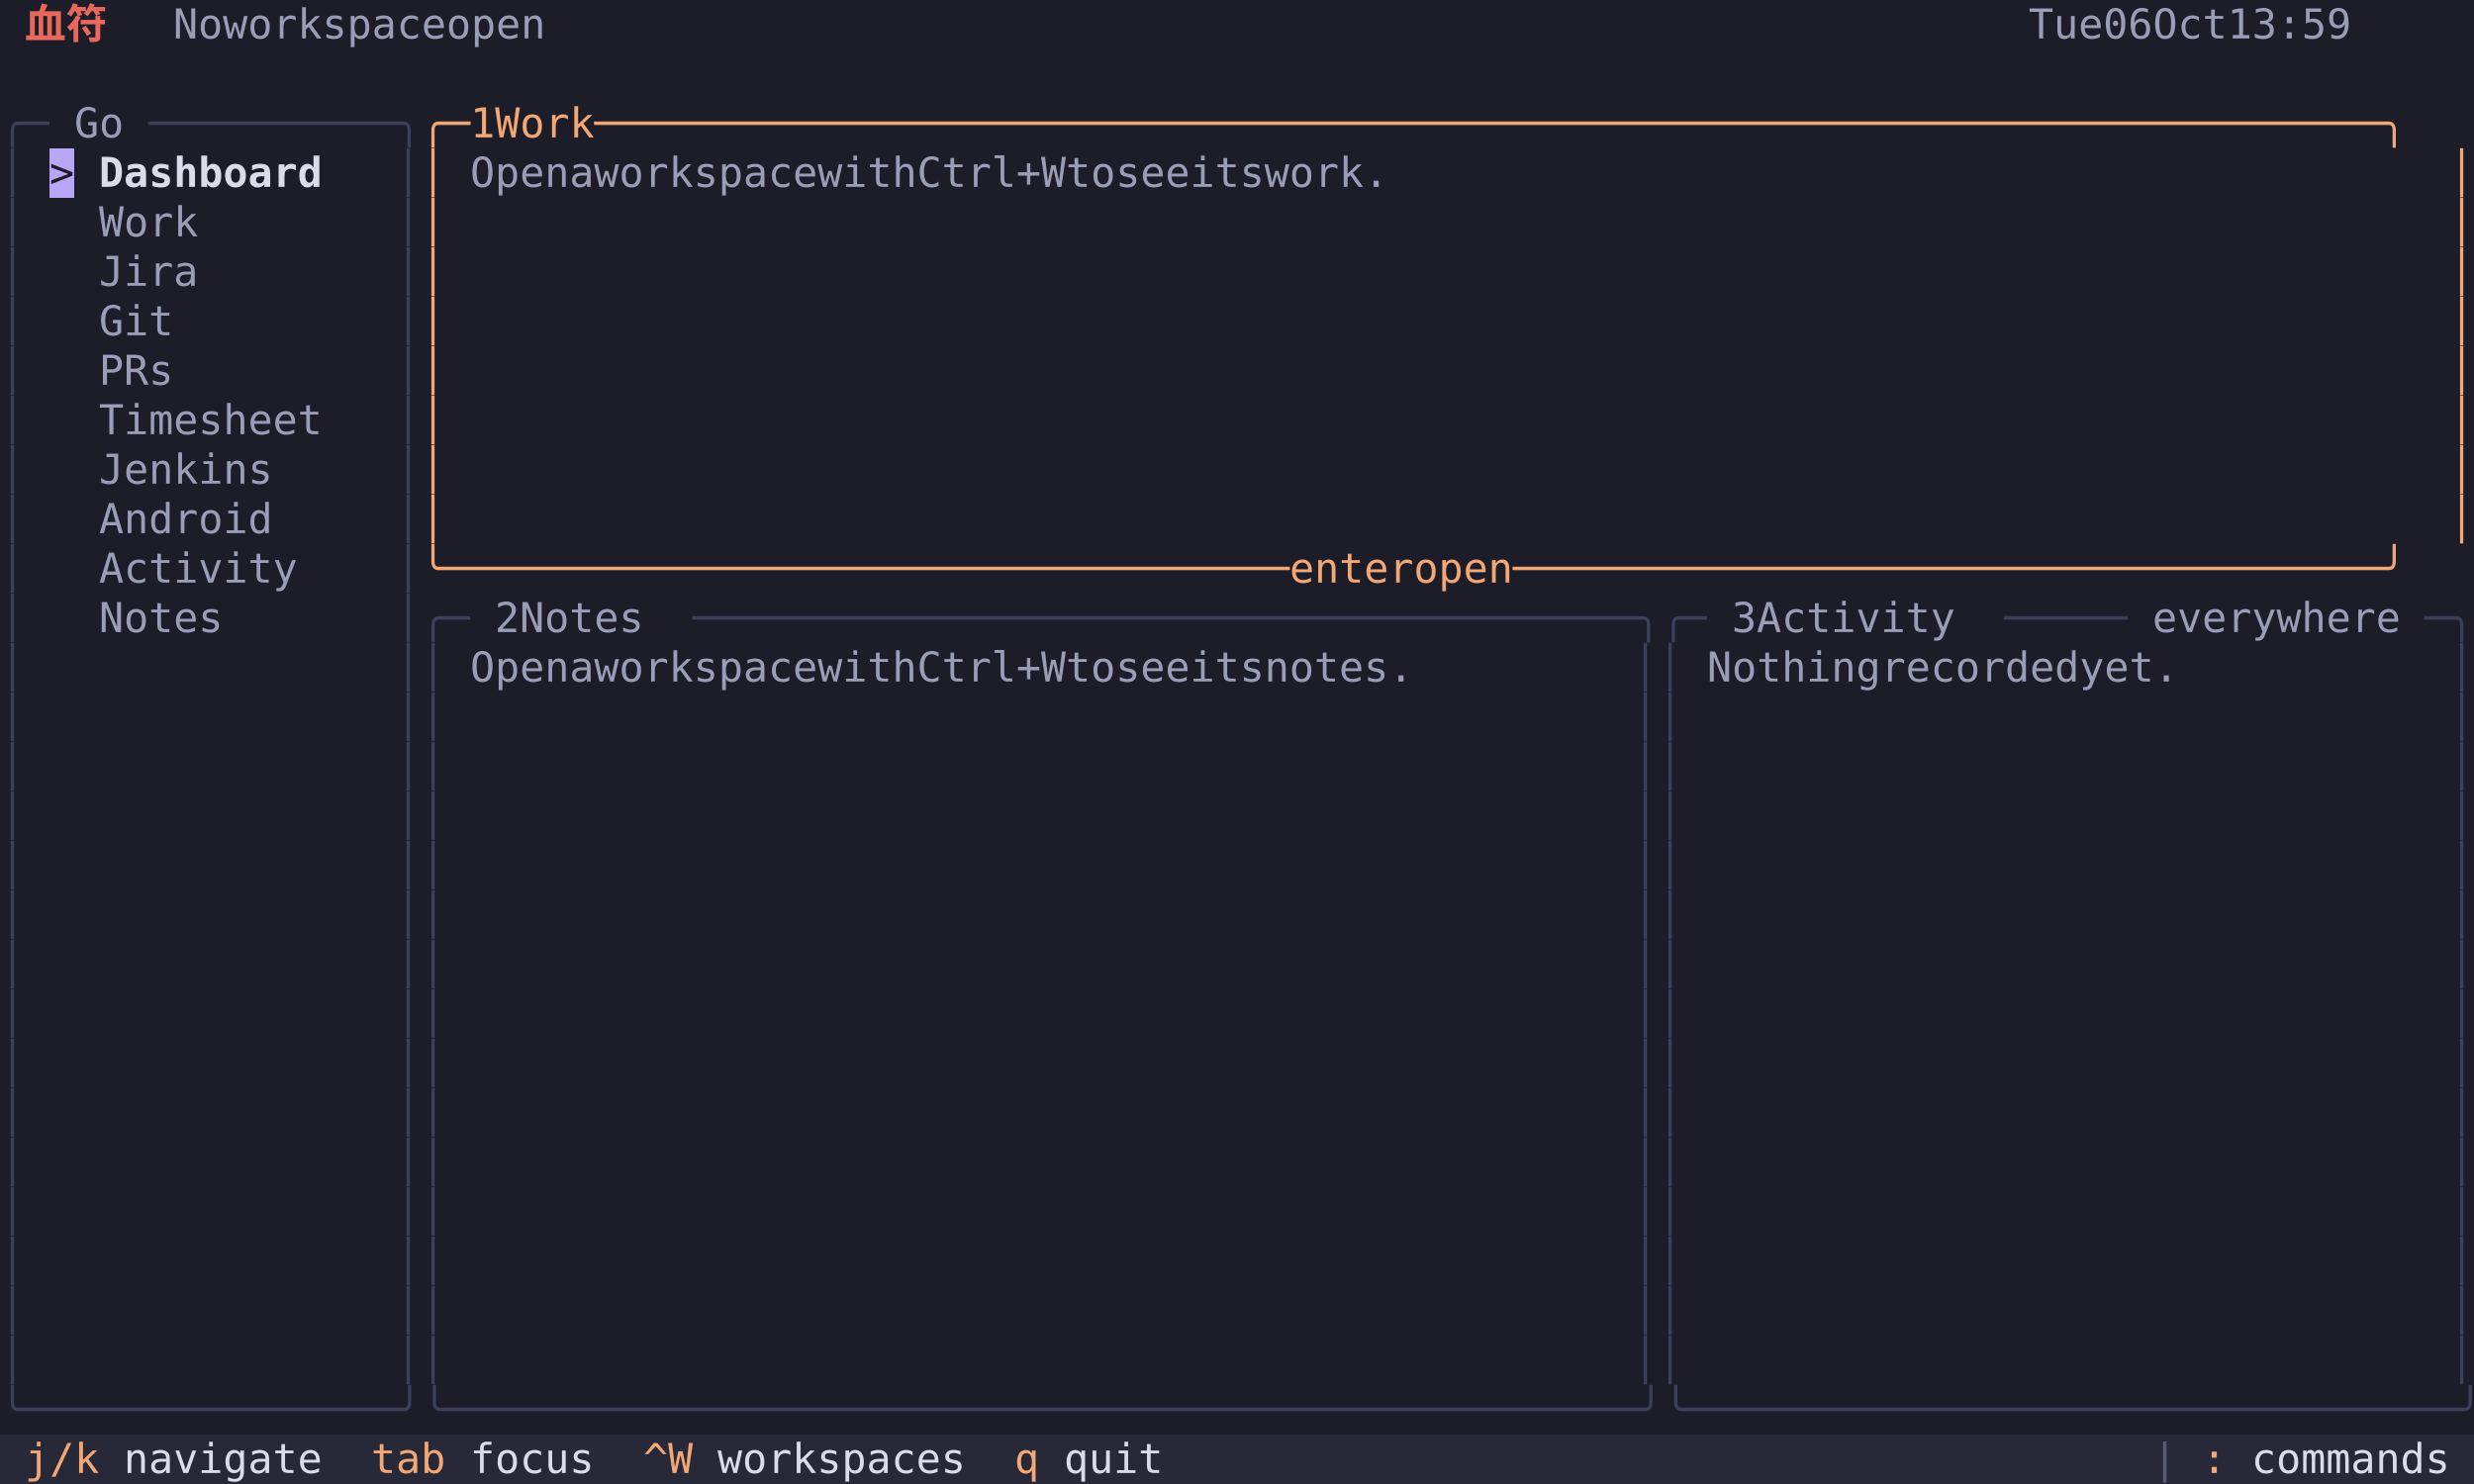
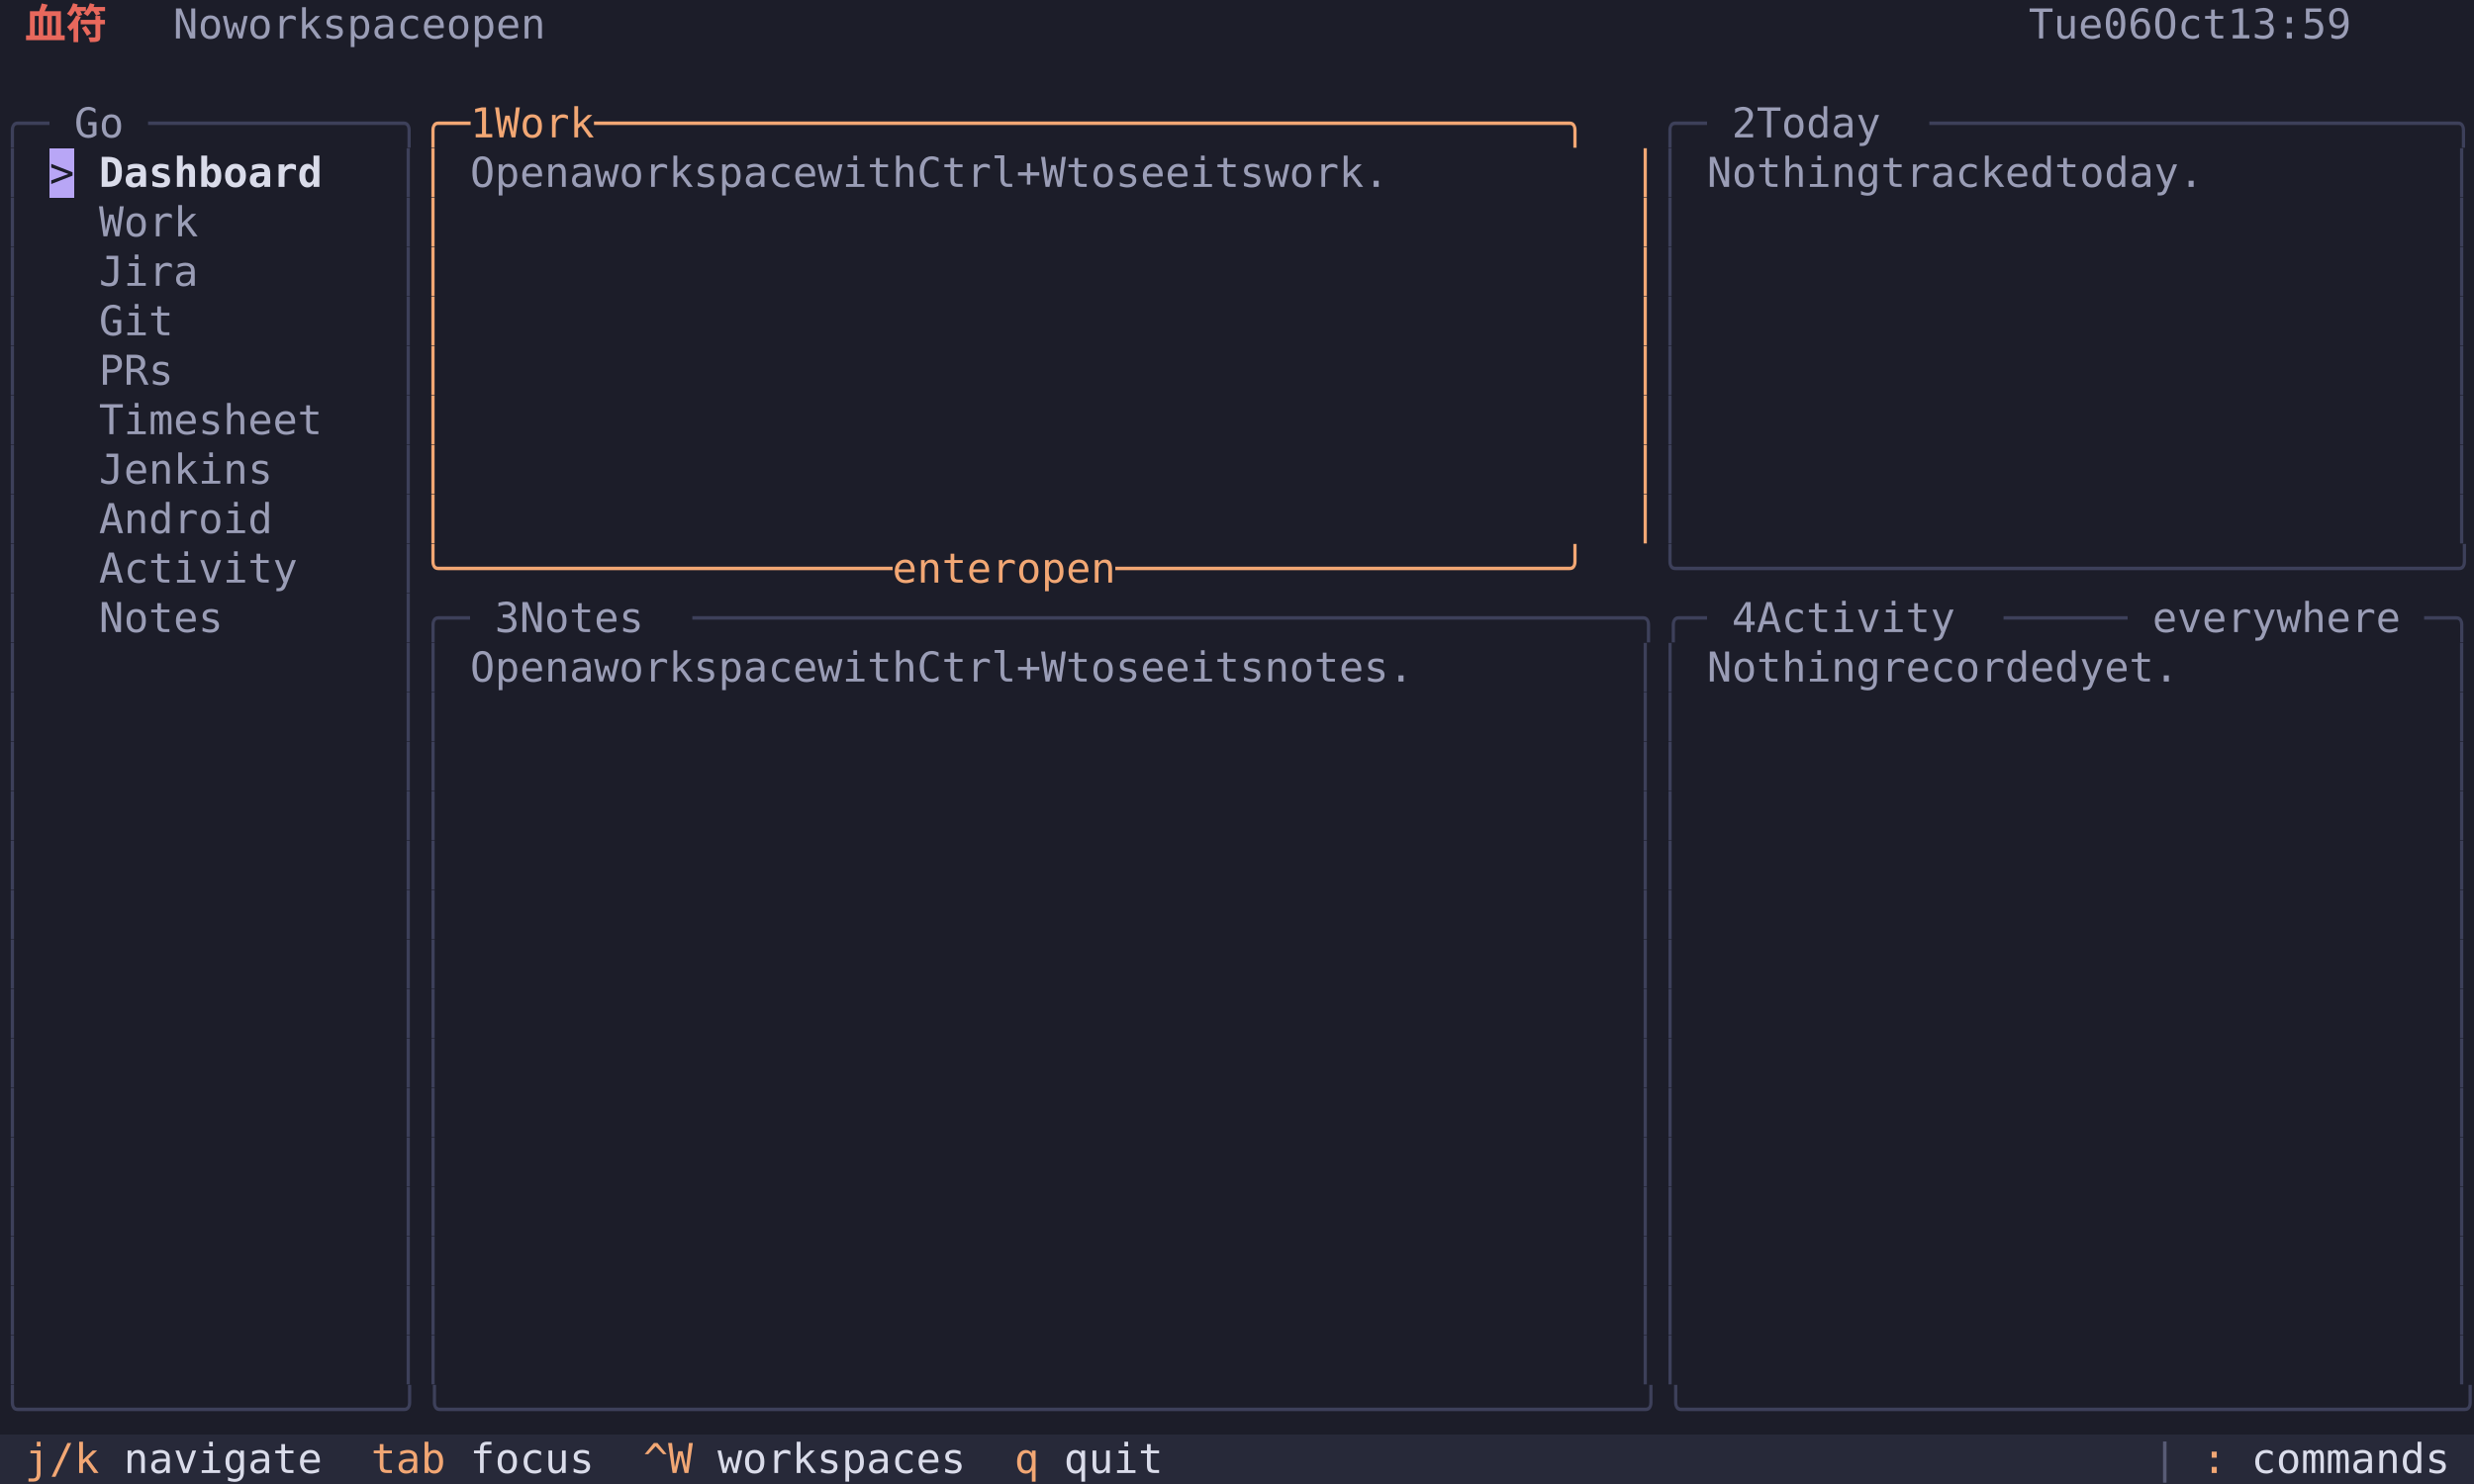
<svg xmlns="http://www.w3.org/2000/svg" width="900" height="540" viewBox="0 0 900 540" font-family="Menlo, 'DejaVu Sans Mono', 'Hiragino Sans GB', 'Noto Sans CJK SC', 'PingFang SC', monospace" font-size="15">
  <rect x="0" y="0" width="9" height="18" fill="#1c1d29" />
  <rect x="9" y="0" width="36" height="18" fill="#1c1d29" />
  <text x="9 27" y="14" fill="#e8685c" font-weight="bold">血符</text>
  <rect x="45" y="0" width="18" height="18" fill="#1c1d29" />
  <rect x="63" y="0" width="153" height="18" fill="#1c1d29" />
  <text x="63 72 90 99 108 117 126 135 144 153 162 180 189 198 207" y="14" fill="#9a9db6">Noworkspaceopen</text>
  <rect x="216" y="0" width="522" height="18" fill="#1c1d29" />
  <rect x="738" y="0" width="153" height="18" fill="#1c1d29" />
  <text x="738 747 756 774 783 801 810 819 846 855 864 873 882" y="14" fill="#9a9db6">Tue06Oct13:59</text>
  <rect x="891" y="0" width="9" height="18" fill="#1c1d29" />
  <rect x="0" y="18" width="900" height="18" fill="#1c1d29" />
  <rect x="0" y="36" width="18" height="18" fill="#1c1d29" />
  <text x="0 9" y="50" fill="#3d405a">╭─</text>
  <rect x="18" y="36" width="36" height="18" fill="#1c1d29" />
  <text x="27 36" y="50" fill="#9a9db6">Go</text>
  <rect x="54" y="36" width="99" height="18" fill="#1c1d29" />
  <text x="54 63 72 81 90 99 108 117 126 135 144" y="50" fill="#3d405a">──────────╮</text>
-   <rect x="153" y="36" width="747" height="18" fill="#1c1d29" />
-   <text x="153 162 180 198 207 216 225 243 252 261 270 279 288 297 306 315 324 333 342 351 360 369 378 387 396 405 414 423 432 441 450 459 468 477 486 495 504 513 522 531 540 549 558 567 576 585 594 603 612 621 630 639 648 657 666 675 684 693 702 711 720 729 738 747 756 765 774 783 792 801 810 819 828 837 846 855 864 873 882 891" y="50" fill="#f2a774">╭─1Work────────────────────────────────────────────────────────────────────────╮</text>
+   <rect x="153" y="36" width="450" height="18" fill="#1c1d29" />
+   <text x="153 162 180 198 207 216 225 243 252 261 270 279 288 297 306 315 324 333 342 351 360 369 378 387 396 405 414 423 432 441 450 459 468 477 486 495 504 513 522 531 540 549 558 567 576 585 594" y="50" fill="#f2a774">╭─1Work───────────────────────────────────────╮</text>
+   <rect x="603" y="36" width="18" height="18" fill="#1c1d29" />
+   <text x="603 612" y="50" fill="#3d405a">╭─</text>
+   <rect x="621" y="36" width="81" height="18" fill="#1c1d29" />
+   <text x="630 648 657 666 675 684" y="50" fill="#9a9db6">2Today</text>
+   <rect x="702" y="36" width="198" height="18" fill="#1c1d29" />
+   <text x="702 711 720 729 738 747 756 765 774 783 792 801 810 819 828 837 846 855 864 873 882 891" y="50" fill="#3d405a">─────────────────────╮</text>
  <rect x="0" y="54" width="9" height="18" fill="#1c1d29" />
  <text x="0" y="68" fill="#3d405a">│</text>
  <rect x="9" y="54" width="9" height="18" fill="#1c1d29" />
  <rect x="18" y="54" width="9" height="18" fill="#b8a6f6" />
  <text x="18" y="68" fill="#1c1d29">&gt;</text>
  <rect x="27" y="54" width="90" height="18" fill="#1c1d29" />
  <text x="36 45 54 63 72 81 90 99 108" y="68" fill="#dadcea" font-weight="bold">Dashboard</text>
  <rect x="117" y="54" width="27" height="18" fill="#1c1d29" />
  <rect x="144" y="54" width="9" height="18" fill="#1c1d29" />
  <text x="144" y="68" fill="#3d405a">│</text>
  <rect x="153" y="54" width="9" height="18" fill="#1c1d29" />
  <text x="153" y="68" fill="#f2a774">│</text>
  <rect x="162" y="54" width="9" height="18" fill="#1c1d29" />
  <rect x="171" y="54" width="405" height="18" fill="#1c1d29" />
  <text x="171 180 189 198 216 234 243 252 261 270 279 288 297 306 324 333 342 351 369 378 387 396 405 414 432 441 459 468 477 495 504 513 531 540 549 558 567" y="68" fill="#9a9db6">OpenaworkspacewithCtrl+Wtoseeitswork.</text>
-   <rect x="576" y="54" width="315" height="18" fill="#1c1d29" />
+   <rect x="576" y="54" width="18" height="18" fill="#1c1d29" />
+   <rect x="594" y="54" width="9" height="18" fill="#1c1d29" />
+   <text x="594" y="68" fill="#f2a774">│</text>
+   <rect x="603" y="54" width="9" height="18" fill="#1c1d29" />
+   <text x="603" y="68" fill="#3d405a">│</text>
+   <rect x="612" y="54" width="9" height="18" fill="#1c1d29" />
+   <rect x="621" y="54" width="198" height="18" fill="#1c1d29" />
+   <text x="621 630 639 648 657 666 675 693 702 711 720 729 738 747 765 774 783 792 801 810" y="68" fill="#9a9db6">Nothingtrackedtoday.</text>
+   <rect x="819" y="54" width="72" height="18" fill="#1c1d29" />
  <rect x="891" y="54" width="9" height="18" fill="#1c1d29" />
-   <text x="891" y="68" fill="#f2a774">│</text>
+   <text x="891" y="68" fill="#3d405a">│</text>
  <rect x="0" y="72" width="9" height="18" fill="#1c1d29" />
  <text x="0" y="86" fill="#3d405a">│</text>
  <rect x="9" y="72" width="9" height="18" fill="#1c1d29" />
  <rect x="18" y="72" width="9" height="18" fill="#1c1d29" />
  <rect x="27" y="72" width="45" height="18" fill="#1c1d29" />
  <text x="36 45 54 63" y="86" fill="#9a9db6">Work</text>
  <rect x="72" y="72" width="72" height="18" fill="#1c1d29" />
  <rect x="144" y="72" width="9" height="18" fill="#1c1d29" />
  <text x="144" y="86" fill="#3d405a">│</text>
  <rect x="153" y="72" width="9" height="18" fill="#1c1d29" />
  <text x="153" y="86" fill="#f2a774">│</text>
-   <rect x="162" y="72" width="729" height="18" fill="#1c1d29" />
+   <rect x="162" y="72" width="432" height="18" fill="#1c1d29" />
+   <rect x="594" y="72" width="9" height="18" fill="#1c1d29" />
+   <text x="594" y="86" fill="#f2a774">│</text>
+   <rect x="603" y="72" width="9" height="18" fill="#1c1d29" />
+   <text x="603" y="86" fill="#3d405a">│</text>
+   <rect x="612" y="72" width="279" height="18" fill="#1c1d29" />
  <rect x="891" y="72" width="9" height="18" fill="#1c1d29" />
-   <text x="891" y="86" fill="#f2a774">│</text>
+   <text x="891" y="86" fill="#3d405a">│</text>
  <rect x="0" y="90" width="9" height="18" fill="#1c1d29" />
  <text x="0" y="104" fill="#3d405a">│</text>
  <rect x="9" y="90" width="9" height="18" fill="#1c1d29" />
  <rect x="18" y="90" width="9" height="18" fill="#1c1d29" />
  <rect x="27" y="90" width="45" height="18" fill="#1c1d29" />
  <text x="36 45 54 63" y="104" fill="#9a9db6">Jira</text>
  <rect x="72" y="90" width="72" height="18" fill="#1c1d29" />
  <rect x="144" y="90" width="9" height="18" fill="#1c1d29" />
  <text x="144" y="104" fill="#3d405a">│</text>
  <rect x="153" y="90" width="9" height="18" fill="#1c1d29" />
  <text x="153" y="104" fill="#f2a774">│</text>
-   <rect x="162" y="90" width="729" height="18" fill="#1c1d29" />
+   <rect x="162" y="90" width="432" height="18" fill="#1c1d29" />
+   <rect x="594" y="90" width="9" height="18" fill="#1c1d29" />
+   <text x="594" y="104" fill="#f2a774">│</text>
+   <rect x="603" y="90" width="9" height="18" fill="#1c1d29" />
+   <text x="603" y="104" fill="#3d405a">│</text>
+   <rect x="612" y="90" width="279" height="18" fill="#1c1d29" />
  <rect x="891" y="90" width="9" height="18" fill="#1c1d29" />
-   <text x="891" y="104" fill="#f2a774">│</text>
+   <text x="891" y="104" fill="#3d405a">│</text>
  <rect x="0" y="108" width="9" height="18" fill="#1c1d29" />
  <text x="0" y="122" fill="#3d405a">│</text>
  <rect x="9" y="108" width="9" height="18" fill="#1c1d29" />
  <rect x="18" y="108" width="9" height="18" fill="#1c1d29" />
  <rect x="27" y="108" width="36" height="18" fill="#1c1d29" />
  <text x="36 45 54" y="122" fill="#9a9db6">Git</text>
  <rect x="63" y="108" width="81" height="18" fill="#1c1d29" />
  <rect x="144" y="108" width="9" height="18" fill="#1c1d29" />
  <text x="144" y="122" fill="#3d405a">│</text>
  <rect x="153" y="108" width="9" height="18" fill="#1c1d29" />
  <text x="153" y="122" fill="#f2a774">│</text>
-   <rect x="162" y="108" width="729" height="18" fill="#1c1d29" />
+   <rect x="162" y="108" width="432" height="18" fill="#1c1d29" />
+   <rect x="594" y="108" width="9" height="18" fill="#1c1d29" />
+   <text x="594" y="122" fill="#f2a774">│</text>
+   <rect x="603" y="108" width="9" height="18" fill="#1c1d29" />
+   <text x="603" y="122" fill="#3d405a">│</text>
+   <rect x="612" y="108" width="279" height="18" fill="#1c1d29" />
  <rect x="891" y="108" width="9" height="18" fill="#1c1d29" />
-   <text x="891" y="122" fill="#f2a774">│</text>
+   <text x="891" y="122" fill="#3d405a">│</text>
  <rect x="0" y="126" width="9" height="18" fill="#1c1d29" />
  <text x="0" y="140" fill="#3d405a">│</text>
  <rect x="9" y="126" width="9" height="18" fill="#1c1d29" />
  <rect x="18" y="126" width="9" height="18" fill="#1c1d29" />
  <rect x="27" y="126" width="36" height="18" fill="#1c1d29" />
  <text x="36 45 54" y="140" fill="#9a9db6">PRs</text>
  <rect x="63" y="126" width="81" height="18" fill="#1c1d29" />
  <rect x="144" y="126" width="9" height="18" fill="#1c1d29" />
  <text x="144" y="140" fill="#3d405a">│</text>
  <rect x="153" y="126" width="9" height="18" fill="#1c1d29" />
  <text x="153" y="140" fill="#f2a774">│</text>
-   <rect x="162" y="126" width="729" height="18" fill="#1c1d29" />
+   <rect x="162" y="126" width="432" height="18" fill="#1c1d29" />
+   <rect x="594" y="126" width="9" height="18" fill="#1c1d29" />
+   <text x="594" y="140" fill="#f2a774">│</text>
+   <rect x="603" y="126" width="9" height="18" fill="#1c1d29" />
+   <text x="603" y="140" fill="#3d405a">│</text>
+   <rect x="612" y="126" width="279" height="18" fill="#1c1d29" />
  <rect x="891" y="126" width="9" height="18" fill="#1c1d29" />
-   <text x="891" y="140" fill="#f2a774">│</text>
+   <text x="891" y="140" fill="#3d405a">│</text>
  <rect x="0" y="144" width="9" height="18" fill="#1c1d29" />
  <text x="0" y="158" fill="#3d405a">│</text>
  <rect x="9" y="144" width="9" height="18" fill="#1c1d29" />
  <rect x="18" y="144" width="9" height="18" fill="#1c1d29" />
  <rect x="27" y="144" width="90" height="18" fill="#1c1d29" />
  <text x="36 45 54 63 72 81 90 99 108" y="158" fill="#9a9db6">Timesheet</text>
  <rect x="117" y="144" width="27" height="18" fill="#1c1d29" />
  <rect x="144" y="144" width="9" height="18" fill="#1c1d29" />
  <text x="144" y="158" fill="#3d405a">│</text>
  <rect x="153" y="144" width="9" height="18" fill="#1c1d29" />
  <text x="153" y="158" fill="#f2a774">│</text>
-   <rect x="162" y="144" width="729" height="18" fill="#1c1d29" />
+   <rect x="162" y="144" width="432" height="18" fill="#1c1d29" />
+   <rect x="594" y="144" width="9" height="18" fill="#1c1d29" />
+   <text x="594" y="158" fill="#f2a774">│</text>
+   <rect x="603" y="144" width="9" height="18" fill="#1c1d29" />
+   <text x="603" y="158" fill="#3d405a">│</text>
+   <rect x="612" y="144" width="279" height="18" fill="#1c1d29" />
  <rect x="891" y="144" width="9" height="18" fill="#1c1d29" />
-   <text x="891" y="158" fill="#f2a774">│</text>
+   <text x="891" y="158" fill="#3d405a">│</text>
  <rect x="0" y="162" width="9" height="18" fill="#1c1d29" />
  <text x="0" y="176" fill="#3d405a">│</text>
  <rect x="9" y="162" width="9" height="18" fill="#1c1d29" />
  <rect x="18" y="162" width="9" height="18" fill="#1c1d29" />
  <rect x="27" y="162" width="72" height="18" fill="#1c1d29" />
  <text x="36 45 54 63 72 81 90" y="176" fill="#9a9db6">Jenkins</text>
  <rect x="99" y="162" width="45" height="18" fill="#1c1d29" />
  <rect x="144" y="162" width="9" height="18" fill="#1c1d29" />
  <text x="144" y="176" fill="#3d405a">│</text>
  <rect x="153" y="162" width="9" height="18" fill="#1c1d29" />
  <text x="153" y="176" fill="#f2a774">│</text>
-   <rect x="162" y="162" width="729" height="18" fill="#1c1d29" />
+   <rect x="162" y="162" width="432" height="18" fill="#1c1d29" />
+   <rect x="594" y="162" width="9" height="18" fill="#1c1d29" />
+   <text x="594" y="176" fill="#f2a774">│</text>
+   <rect x="603" y="162" width="9" height="18" fill="#1c1d29" />
+   <text x="603" y="176" fill="#3d405a">│</text>
+   <rect x="612" y="162" width="279" height="18" fill="#1c1d29" />
  <rect x="891" y="162" width="9" height="18" fill="#1c1d29" />
-   <text x="891" y="176" fill="#f2a774">│</text>
+   <text x="891" y="176" fill="#3d405a">│</text>
  <rect x="0" y="180" width="9" height="18" fill="#1c1d29" />
  <text x="0" y="194" fill="#3d405a">│</text>
  <rect x="9" y="180" width="9" height="18" fill="#1c1d29" />
  <rect x="18" y="180" width="9" height="18" fill="#1c1d29" />
  <rect x="27" y="180" width="72" height="18" fill="#1c1d29" />
  <text x="36 45 54 63 72 81 90" y="194" fill="#9a9db6">Android</text>
  <rect x="99" y="180" width="45" height="18" fill="#1c1d29" />
  <rect x="144" y="180" width="9" height="18" fill="#1c1d29" />
  <text x="144" y="194" fill="#3d405a">│</text>
  <rect x="153" y="180" width="9" height="18" fill="#1c1d29" />
  <text x="153" y="194" fill="#f2a774">│</text>
-   <rect x="162" y="180" width="729" height="18" fill="#1c1d29" />
+   <rect x="162" y="180" width="432" height="18" fill="#1c1d29" />
+   <rect x="594" y="180" width="9" height="18" fill="#1c1d29" />
+   <text x="594" y="194" fill="#f2a774">│</text>
+   <rect x="603" y="180" width="9" height="18" fill="#1c1d29" />
+   <text x="603" y="194" fill="#3d405a">│</text>
+   <rect x="612" y="180" width="279" height="18" fill="#1c1d29" />
  <rect x="891" y="180" width="9" height="18" fill="#1c1d29" />
-   <text x="891" y="194" fill="#f2a774">│</text>
+   <text x="891" y="194" fill="#3d405a">│</text>
  <rect x="0" y="198" width="9" height="18" fill="#1c1d29" />
  <text x="0" y="212" fill="#3d405a">│</text>
  <rect x="9" y="198" width="9" height="18" fill="#1c1d29" />
  <rect x="18" y="198" width="9" height="18" fill="#1c1d29" />
  <rect x="27" y="198" width="81" height="18" fill="#1c1d29" />
  <text x="36 45 54 63 72 81 90 99" y="212" fill="#9a9db6">Activity</text>
  <rect x="108" y="198" width="36" height="18" fill="#1c1d29" />
  <rect x="144" y="198" width="9" height="18" fill="#1c1d29" />
  <text x="144" y="212" fill="#3d405a">│</text>
-   <rect x="153" y="198" width="747" height="18" fill="#1c1d29" />
-   <text x="153 162 171 180 189 198 207 216 225 234 243 252 261 270 279 288 297 306 315 324 333 342 351 360 369 378 387 396 405 414 423 432 441 450 459 477 486 495 504 513 531 540 549 558 576 585 594 603 612 621 630 639 648 657 666 675 684 693 702 711 720 729 738 747 756 765 774 783 792 801 810 819 828 837 846 855 864 873 882 891" y="212" fill="#f2a774">╰──────────────────────────────────enteropen───────────────────────────────────╯</text>
+   <rect x="153" y="198" width="450" height="18" fill="#1c1d29" />
+   <text x="153 162 171 180 189 198 207 216 225 234 243 252 261 270 279 288 297 306 315 333 342 351 360 369 387 396 405 414 432 441 450 459 468 477 486 495 504 513 522 531 540 549 558 567 576 585 594" y="212" fill="#f2a774">╰──────────────────enteropen──────────────────╯</text>
+   <rect x="603" y="198" width="297" height="18" fill="#1c1d29" />
+   <text x="603 612 621 630 639 648 657 666 675 684 693 702 711 720 729 738 747 756 765 774 783 792 801 810 819 828 837 846 855 864 873 882 891" y="212" fill="#3d405a">╰───────────────────────────────╯</text>
  <rect x="0" y="216" width="9" height="18" fill="#1c1d29" />
  <text x="0" y="230" fill="#3d405a">│</text>
  <rect x="9" y="216" width="9" height="18" fill="#1c1d29" />
  <rect x="18" y="216" width="9" height="18" fill="#1c1d29" />
  <rect x="27" y="216" width="54" height="18" fill="#1c1d29" />
  <text x="36 45 54 63 72" y="230" fill="#9a9db6">Notes</text>
  <rect x="81" y="216" width="63" height="18" fill="#1c1d29" />
  <rect x="144" y="216" width="27" height="18" fill="#1c1d29" />
  <text x="144 153 162" y="230" fill="#3d405a">│╭─</text>
  <rect x="171" y="216" width="81" height="18" fill="#1c1d29" />
-   <text x="180 198 207 216 225 234" y="230" fill="#9a9db6">2Notes</text>
+   <text x="180 198 207 216 225 234" y="230" fill="#9a9db6">3Notes</text>
  <rect x="252" y="216" width="369" height="18" fill="#1c1d29" />
  <text x="252 261 270 279 288 297 306 315 324 333 342 351 360 369 378 387 396 405 414 423 432 441 450 459 468 477 486 495 504 513 522 531 540 549 558 567 576 585 594 603 612" y="230" fill="#3d405a">──────────────────────────────────────╮╭─</text>
  <rect x="621" y="216" width="108" height="18" fill="#1c1d29" />
-   <text x="630 648 657 666 675 684 693 702 711" y="230" fill="#9a9db6">3Activity</text>
+   <text x="630 648 657 666 675 684 693 702 711" y="230" fill="#9a9db6">4Activity</text>
  <rect x="729" y="216" width="45" height="18" fill="#1c1d29" />
  <text x="729 738 747 756 765" y="230" fill="#3d405a">─────</text>
  <rect x="774" y="216" width="108" height="18" fill="#1c1d29" />
  <text x="783 792 801 810 819 828 837 846 855 864" y="230" fill="#9a9db6">everywhere</text>
  <rect x="882" y="216" width="18" height="18" fill="#1c1d29" />
  <text x="882 891" y="230" fill="#3d405a">─╮</text>
  <rect x="0" y="234" width="9" height="18" fill="#1c1d29" />
  <text x="0" y="248" fill="#3d405a">│</text>
  <rect x="9" y="234" width="135" height="18" fill="#1c1d29" />
  <rect x="144" y="234" width="18" height="18" fill="#1c1d29" />
  <text x="144 153" y="248" fill="#3d405a">││</text>
  <rect x="162" y="234" width="9" height="18" fill="#1c1d29" />
  <rect x="171" y="234" width="414" height="18" fill="#1c1d29" />
  <text x="171 180 189 198 216 234 243 252 261 270 279 288 297 306 324 333 342 351 369 378 387 396 405 414 432 441 459 468 477 495 504 513 531 540 549 558 567 576" y="248" fill="#9a9db6">OpenaworkspacewithCtrl+Wtoseeitsnotes.</text>
  <rect x="585" y="234" width="9" height="18" fill="#1c1d29" />
  <rect x="594" y="234" width="18" height="18" fill="#1c1d29" />
  <text x="594 603" y="248" fill="#3d405a">││</text>
  <rect x="612" y="234" width="9" height="18" fill="#1c1d29" />
  <rect x="621" y="234" width="189" height="18" fill="#1c1d29" />
  <text x="621 630 639 648 657 666 675 693 702 711 720 729 738 747 756 774 783 792 801" y="248" fill="#9a9db6">Nothingrecordedyet.</text>
  <rect x="810" y="234" width="81" height="18" fill="#1c1d29" />
  <rect x="891" y="234" width="9" height="18" fill="#1c1d29" />
  <text x="891" y="248" fill="#3d405a">│</text>
  <rect x="0" y="252" width="9" height="18" fill="#1c1d29" />
  <text x="0" y="266" fill="#3d405a">│</text>
  <rect x="9" y="252" width="135" height="18" fill="#1c1d29" />
  <rect x="144" y="252" width="18" height="18" fill="#1c1d29" />
  <text x="144 153" y="266" fill="#3d405a">││</text>
  <rect x="162" y="252" width="432" height="18" fill="#1c1d29" />
  <rect x="594" y="252" width="18" height="18" fill="#1c1d29" />
  <text x="594 603" y="266" fill="#3d405a">││</text>
  <rect x="612" y="252" width="279" height="18" fill="#1c1d29" />
  <rect x="891" y="252" width="9" height="18" fill="#1c1d29" />
  <text x="891" y="266" fill="#3d405a">│</text>
  <rect x="0" y="270" width="9" height="18" fill="#1c1d29" />
  <text x="0" y="284" fill="#3d405a">│</text>
  <rect x="9" y="270" width="135" height="18" fill="#1c1d29" />
  <rect x="144" y="270" width="18" height="18" fill="#1c1d29" />
  <text x="144 153" y="284" fill="#3d405a">││</text>
  <rect x="162" y="270" width="432" height="18" fill="#1c1d29" />
  <rect x="594" y="270" width="18" height="18" fill="#1c1d29" />
  <text x="594 603" y="284" fill="#3d405a">││</text>
  <rect x="612" y="270" width="279" height="18" fill="#1c1d29" />
  <rect x="891" y="270" width="9" height="18" fill="#1c1d29" />
  <text x="891" y="284" fill="#3d405a">│</text>
  <rect x="0" y="288" width="9" height="18" fill="#1c1d29" />
  <text x="0" y="302" fill="#3d405a">│</text>
  <rect x="9" y="288" width="135" height="18" fill="#1c1d29" />
  <rect x="144" y="288" width="18" height="18" fill="#1c1d29" />
  <text x="144 153" y="302" fill="#3d405a">││</text>
  <rect x="162" y="288" width="432" height="18" fill="#1c1d29" />
  <rect x="594" y="288" width="18" height="18" fill="#1c1d29" />
  <text x="594 603" y="302" fill="#3d405a">││</text>
  <rect x="612" y="288" width="279" height="18" fill="#1c1d29" />
  <rect x="891" y="288" width="9" height="18" fill="#1c1d29" />
  <text x="891" y="302" fill="#3d405a">│</text>
  <rect x="0" y="306" width="9" height="18" fill="#1c1d29" />
  <text x="0" y="320" fill="#3d405a">│</text>
  <rect x="9" y="306" width="135" height="18" fill="#1c1d29" />
  <rect x="144" y="306" width="18" height="18" fill="#1c1d29" />
  <text x="144 153" y="320" fill="#3d405a">││</text>
  <rect x="162" y="306" width="432" height="18" fill="#1c1d29" />
  <rect x="594" y="306" width="18" height="18" fill="#1c1d29" />
  <text x="594 603" y="320" fill="#3d405a">││</text>
  <rect x="612" y="306" width="279" height="18" fill="#1c1d29" />
  <rect x="891" y="306" width="9" height="18" fill="#1c1d29" />
  <text x="891" y="320" fill="#3d405a">│</text>
  <rect x="0" y="324" width="9" height="18" fill="#1c1d29" />
  <text x="0" y="338" fill="#3d405a">│</text>
  <rect x="9" y="324" width="135" height="18" fill="#1c1d29" />
  <rect x="144" y="324" width="18" height="18" fill="#1c1d29" />
  <text x="144 153" y="338" fill="#3d405a">││</text>
  <rect x="162" y="324" width="432" height="18" fill="#1c1d29" />
  <rect x="594" y="324" width="18" height="18" fill="#1c1d29" />
  <text x="594 603" y="338" fill="#3d405a">││</text>
  <rect x="612" y="324" width="279" height="18" fill="#1c1d29" />
  <rect x="891" y="324" width="9" height="18" fill="#1c1d29" />
  <text x="891" y="338" fill="#3d405a">│</text>
  <rect x="0" y="342" width="9" height="18" fill="#1c1d29" />
  <text x="0" y="356" fill="#3d405a">│</text>
  <rect x="9" y="342" width="135" height="18" fill="#1c1d29" />
  <rect x="144" y="342" width="18" height="18" fill="#1c1d29" />
  <text x="144 153" y="356" fill="#3d405a">││</text>
  <rect x="162" y="342" width="432" height="18" fill="#1c1d29" />
  <rect x="594" y="342" width="18" height="18" fill="#1c1d29" />
  <text x="594 603" y="356" fill="#3d405a">││</text>
  <rect x="612" y="342" width="279" height="18" fill="#1c1d29" />
  <rect x="891" y="342" width="9" height="18" fill="#1c1d29" />
  <text x="891" y="356" fill="#3d405a">│</text>
  <rect x="0" y="360" width="9" height="18" fill="#1c1d29" />
  <text x="0" y="374" fill="#3d405a">│</text>
  <rect x="9" y="360" width="135" height="18" fill="#1c1d29" />
  <rect x="144" y="360" width="18" height="18" fill="#1c1d29" />
  <text x="144 153" y="374" fill="#3d405a">││</text>
  <rect x="162" y="360" width="432" height="18" fill="#1c1d29" />
  <rect x="594" y="360" width="18" height="18" fill="#1c1d29" />
  <text x="594 603" y="374" fill="#3d405a">││</text>
  <rect x="612" y="360" width="279" height="18" fill="#1c1d29" />
  <rect x="891" y="360" width="9" height="18" fill="#1c1d29" />
  <text x="891" y="374" fill="#3d405a">│</text>
  <rect x="0" y="378" width="9" height="18" fill="#1c1d29" />
  <text x="0" y="392" fill="#3d405a">│</text>
  <rect x="9" y="378" width="135" height="18" fill="#1c1d29" />
  <rect x="144" y="378" width="18" height="18" fill="#1c1d29" />
  <text x="144 153" y="392" fill="#3d405a">││</text>
  <rect x="162" y="378" width="432" height="18" fill="#1c1d29" />
  <rect x="594" y="378" width="18" height="18" fill="#1c1d29" />
  <text x="594 603" y="392" fill="#3d405a">││</text>
  <rect x="612" y="378" width="279" height="18" fill="#1c1d29" />
  <rect x="891" y="378" width="9" height="18" fill="#1c1d29" />
  <text x="891" y="392" fill="#3d405a">│</text>
  <rect x="0" y="396" width="9" height="18" fill="#1c1d29" />
  <text x="0" y="410" fill="#3d405a">│</text>
  <rect x="9" y="396" width="135" height="18" fill="#1c1d29" />
  <rect x="144" y="396" width="18" height="18" fill="#1c1d29" />
  <text x="144 153" y="410" fill="#3d405a">││</text>
  <rect x="162" y="396" width="432" height="18" fill="#1c1d29" />
  <rect x="594" y="396" width="18" height="18" fill="#1c1d29" />
  <text x="594 603" y="410" fill="#3d405a">││</text>
  <rect x="612" y="396" width="279" height="18" fill="#1c1d29" />
  <rect x="891" y="396" width="9" height="18" fill="#1c1d29" />
  <text x="891" y="410" fill="#3d405a">│</text>
  <rect x="0" y="414" width="9" height="18" fill="#1c1d29" />
  <text x="0" y="428" fill="#3d405a">│</text>
  <rect x="9" y="414" width="135" height="18" fill="#1c1d29" />
  <rect x="144" y="414" width="18" height="18" fill="#1c1d29" />
  <text x="144 153" y="428" fill="#3d405a">││</text>
  <rect x="162" y="414" width="432" height="18" fill="#1c1d29" />
  <rect x="594" y="414" width="18" height="18" fill="#1c1d29" />
  <text x="594 603" y="428" fill="#3d405a">││</text>
  <rect x="612" y="414" width="279" height="18" fill="#1c1d29" />
  <rect x="891" y="414" width="9" height="18" fill="#1c1d29" />
  <text x="891" y="428" fill="#3d405a">│</text>
  <rect x="0" y="432" width="9" height="18" fill="#1c1d29" />
  <text x="0" y="446" fill="#3d405a">│</text>
  <rect x="9" y="432" width="135" height="18" fill="#1c1d29" />
  <rect x="144" y="432" width="18" height="18" fill="#1c1d29" />
  <text x="144 153" y="446" fill="#3d405a">││</text>
  <rect x="162" y="432" width="432" height="18" fill="#1c1d29" />
  <rect x="594" y="432" width="18" height="18" fill="#1c1d29" />
  <text x="594 603" y="446" fill="#3d405a">││</text>
  <rect x="612" y="432" width="279" height="18" fill="#1c1d29" />
  <rect x="891" y="432" width="9" height="18" fill="#1c1d29" />
  <text x="891" y="446" fill="#3d405a">│</text>
  <rect x="0" y="450" width="9" height="18" fill="#1c1d29" />
  <text x="0" y="464" fill="#3d405a">│</text>
  <rect x="9" y="450" width="135" height="18" fill="#1c1d29" />
  <rect x="144" y="450" width="18" height="18" fill="#1c1d29" />
  <text x="144 153" y="464" fill="#3d405a">││</text>
  <rect x="162" y="450" width="432" height="18" fill="#1c1d29" />
  <rect x="594" y="450" width="18" height="18" fill="#1c1d29" />
  <text x="594 603" y="464" fill="#3d405a">││</text>
  <rect x="612" y="450" width="279" height="18" fill="#1c1d29" />
  <rect x="891" y="450" width="9" height="18" fill="#1c1d29" />
  <text x="891" y="464" fill="#3d405a">│</text>
  <rect x="0" y="468" width="9" height="18" fill="#1c1d29" />
  <text x="0" y="482" fill="#3d405a">│</text>
  <rect x="9" y="468" width="135" height="18" fill="#1c1d29" />
  <rect x="144" y="468" width="18" height="18" fill="#1c1d29" />
  <text x="144 153" y="482" fill="#3d405a">││</text>
  <rect x="162" y="468" width="432" height="18" fill="#1c1d29" />
  <rect x="594" y="468" width="18" height="18" fill="#1c1d29" />
  <text x="594 603" y="482" fill="#3d405a">││</text>
  <rect x="612" y="468" width="279" height="18" fill="#1c1d29" />
  <rect x="891" y="468" width="9" height="18" fill="#1c1d29" />
  <text x="891" y="482" fill="#3d405a">│</text>
  <rect x="0" y="486" width="9" height="18" fill="#1c1d29" />
  <text x="0" y="500" fill="#3d405a">│</text>
  <rect x="9" y="486" width="135" height="18" fill="#1c1d29" />
  <rect x="144" y="486" width="18" height="18" fill="#1c1d29" />
  <text x="144 153" y="500" fill="#3d405a">││</text>
  <rect x="162" y="486" width="432" height="18" fill="#1c1d29" />
  <rect x="594" y="486" width="18" height="18" fill="#1c1d29" />
  <text x="594 603" y="500" fill="#3d405a">││</text>
  <rect x="612" y="486" width="279" height="18" fill="#1c1d29" />
  <rect x="891" y="486" width="9" height="18" fill="#1c1d29" />
  <text x="891" y="500" fill="#3d405a">│</text>
  <rect x="0" y="504" width="900" height="18" fill="#1c1d29" />
  <text x="0 9 18 27 36 45 54 63 72 81 90 99 108 117 126 135 144 153 162 171 180 189 198 207 216 225 234 243 252 261 270 279 288 297 306 315 324 333 342 351 360 369 378 387 396 405 414 423 432 441 450 459 468 477 486 495 504 513 522 531 540 549 558 567 576 585 594 603 612 621 630 639 648 657 666 675 684 693 702 711 720 729 738 747 756 765 774 783 792 801 810 819 828 837 846 855 864 873 882 891" y="518" fill="#3d405a">╰───────────────╯╰────────────────────────────────────────────────╯╰───────────────────────────────╯</text>
  <rect x="0" y="522" width="36" height="18" fill="#272939" />
  <text x="9 18 27" y="536" fill="#f2a774">j/k</text>
  <rect x="36" y="522" width="90" height="18" fill="#272939" />
  <text x="45 54 63 72 81 90 99 108" y="536" fill="#dadcea">navigate</text>
  <rect x="126" y="522" width="36" height="18" fill="#272939" />
  <text x="135 144 153" y="536" fill="#f2a774">tab</text>
  <rect x="162" y="522" width="63" height="18" fill="#272939" />
  <text x="171 180 189 198 207" y="536" fill="#dadcea">focus</text>
  <rect x="225" y="522" width="27" height="18" fill="#272939" />
  <text x="234 243" y="536" fill="#f2a774">^W</text>
  <rect x="252" y="522" width="108" height="18" fill="#272939" />
  <text x="261 270 279 288 297 306 315 324 333 342" y="536" fill="#dadcea">workspaces</text>
  <rect x="360" y="522" width="18" height="18" fill="#272939" />
  <text x="369" y="536" fill="#f2a774">q</text>
  <rect x="378" y="522" width="54" height="18" fill="#272939" />
  <text x="387 396 405 414" y="536" fill="#dadcea">quit</text>
  <rect x="432" y="522" width="351" height="18" fill="#272939" />
  <rect x="783" y="522" width="18" height="18" fill="#272939" />
  <text x="783" y="536" fill="#585b75">|</text>
  <rect x="801" y="522" width="9" height="18" fill="#272939" />
  <text x="801" y="536" fill="#f2a774">:</text>
  <rect x="810" y="522" width="90" height="18" fill="#272939" />
  <text x="819 828 837 846 855 864 873 882" y="536" fill="#dadcea">commands</text>
</svg>
